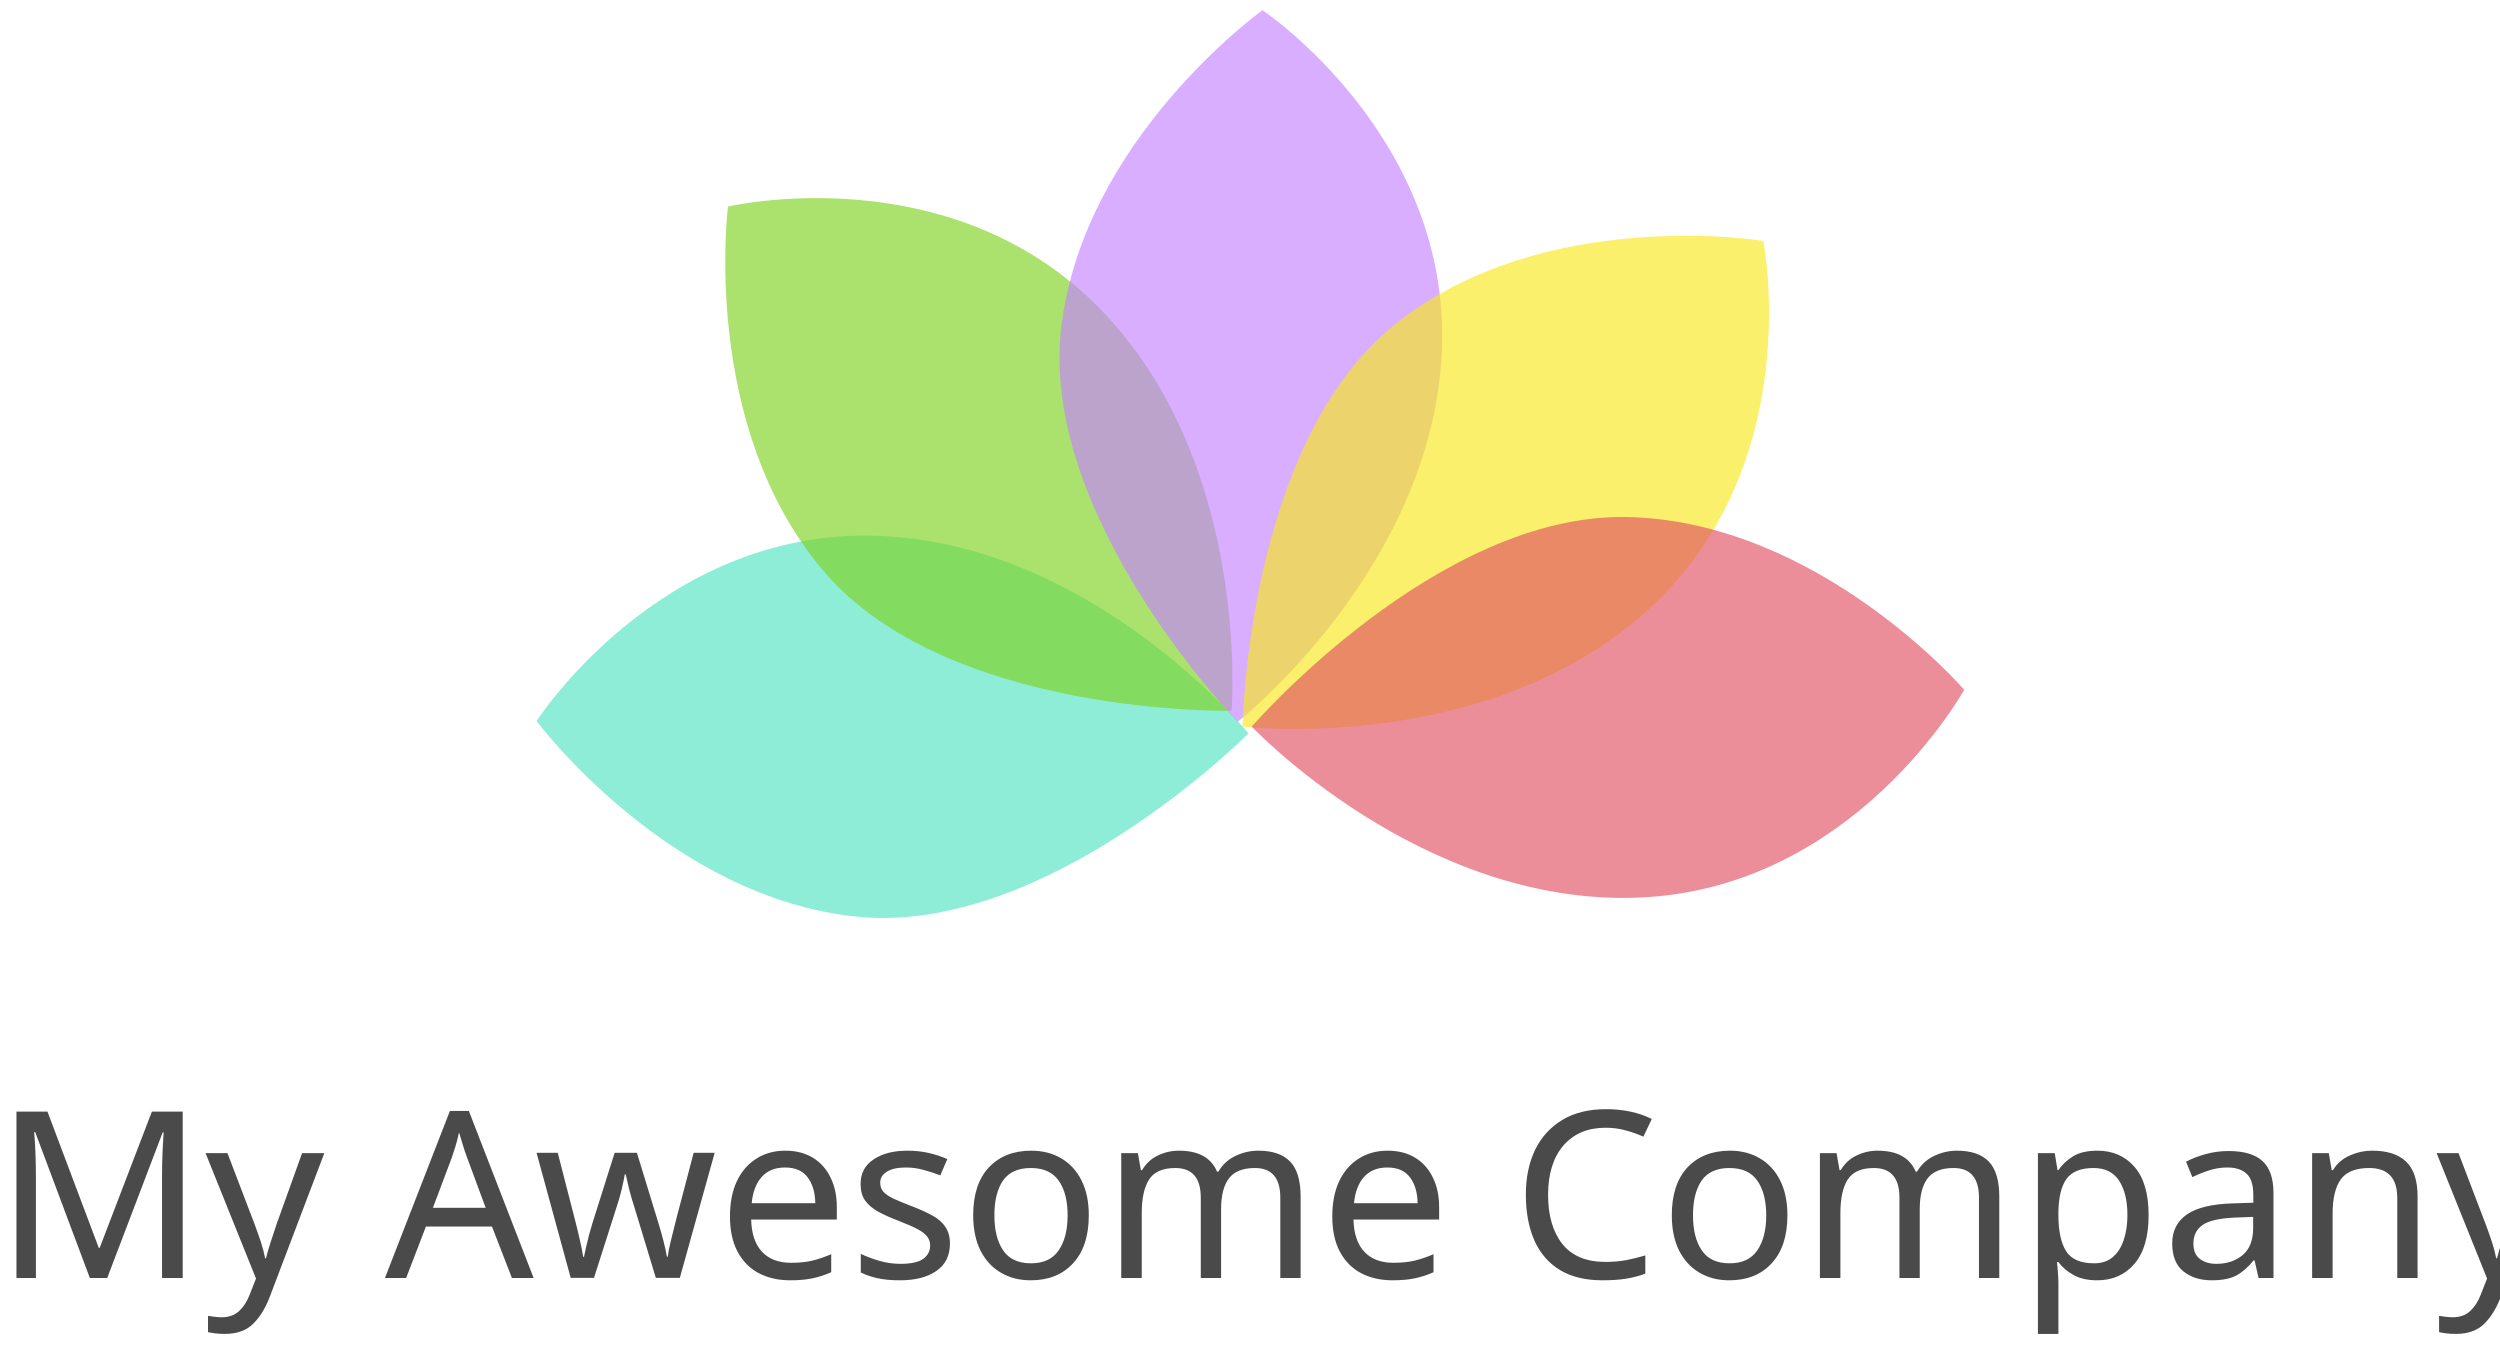
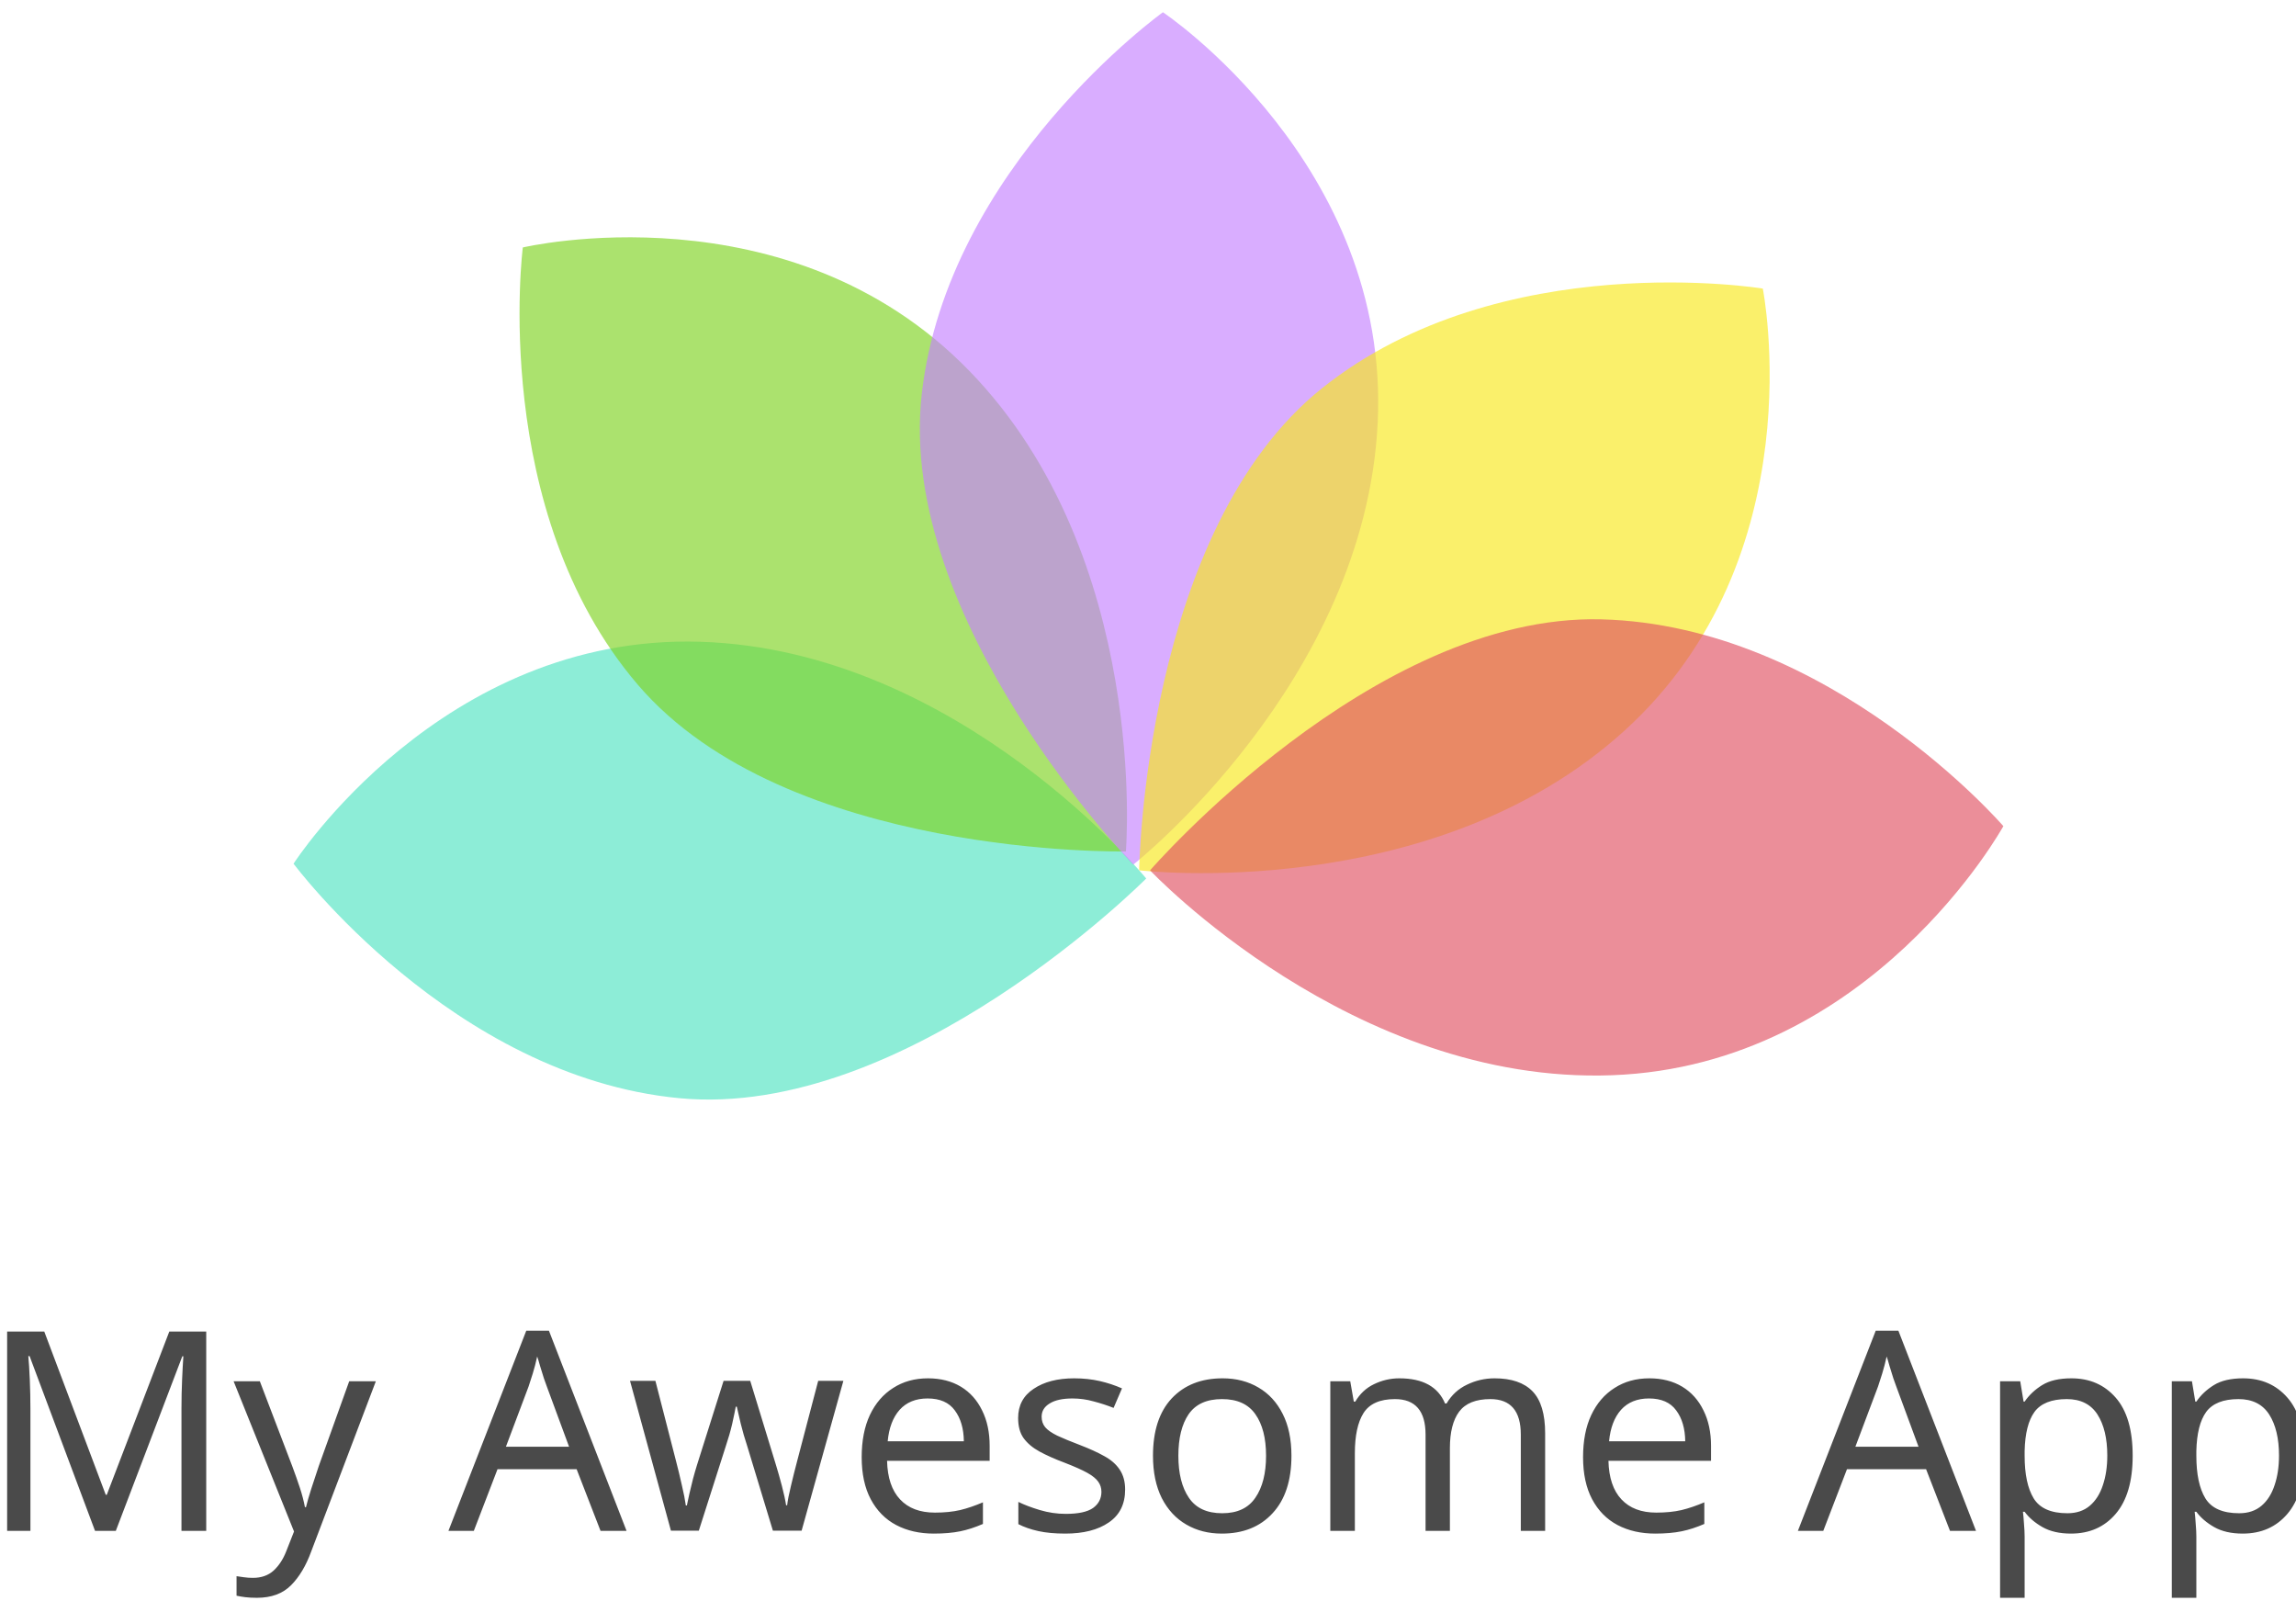
- <svg xmlns="http://www.w3.org/2000/svg" width="223px" height="120px" viewBox="0 0 223 120" version="1.1">
+ <svg xmlns="http://www.w3.org/2000/svg" width="171px" height="120px" viewBox="0 0 171 120" version="1.1">
  <defs />
  <g id="Left,-Login" stroke="none" stroke-width="1" fill="none" fill-rule="evenodd">
-     <g id="Desktop-HD---Left,-2-Pane-Login" transform="translate(-609, -299)">
+     <g id="Desktop-HD---Left,-2-Pane-Login" transform="translate(-635, -299)">
      <g id="Right-Side" transform="translate(441, 297)">
-         <g id="mock-logo" transform="translate(167, 0)">
-           <text id="My-Awesome-Company" font-family="Avenir-Medium, Avenir" font-size="20.8" font-weight="400" fill="#4A4A4A">
-             <tspan x="0.452" y="116">My Awesome Company</tspan>
+         <g id="mock-logo" transform="translate(192, 0)">
+           <text id="My-Awesome-App" font-family="Avenir-Medium, Avenir" font-size="20.8" font-weight="400" fill="#4A4A4A">
+             <tspan x="0.516" y="116">My Awesome App</tspan>
          </text>
-           <g id="Some-Logo" transform="translate(46, 0)">
+           <g id="Some-Logo" transform="translate(21, 0)">
            <path d="M28.128,97.681 C28.128,97.681 13.525,76.988 18.056,60.592 C22.588,44.196 40.242,35.333 40.242,35.333 C40.242,35.333 55.208,49.147 51.253,68.052 C47.299,86.957 28.128,97.681 28.128,97.681 Z" id="blue" fill="#50E3C2" opacity="0.65" transform="translate(34.55134, 66.50713) rotate(-100) translate(-34.55134, -66.50713) " />
            <path d="M23.462,68.12 C23.462,68.12 18.561,43.292 29.388,30.152 C40.214,17.012 59.957,16.076 59.957,16.076 C59.957,16.076 67.995,34.767 56.672,50.433 C45.349,66.1 23.462,68.12 23.462,68.12" id="green" fill="#7ED321" opacity="0.65" transform="translate(42.53984, 42.09837) rotate(-80) translate(-42.53984, -42.09837) " />
            <path d="M60.445,65.766 C60.445,65.766 45.842,45.072 50.373,28.677 C54.905,12.281 72.559,3.418 72.559,3.418 C72.559,3.418 87.525,17.232 83.57,36.137 C79.616,55.042 60.445,65.766 60.445,65.766 Z" id="purple" fill="#C481FF" opacity="0.65" transform="translate(66.86847, 34.59174) rotate(-9) translate(-66.86847, -34.59174) " />
            <path d="M82.938,76.539 C82.938,76.539 68.335,55.845 72.866,39.45 C77.398,23.054 95.052,14.191 95.052,14.191 C95.052,14.191 110.018,28.005 106.063,46.91 C102.109,65.815 82.938,76.539 82.938,76.539 Z" id="yellow" fill="#F8E81C" opacity="0.65" transform="translate(89.36144, 45.36481) rotate(36) translate(-89.36144, -45.36481) " />
            <path d="M71.001,81.093 C71.001,81.093 77.08,56.526 92.461,49.18 C107.841,41.834 126.131,49.307 126.131,49.307 C126.131,49.307 125.495,69.634 108.594,79.06 C91.694,88.487 71.001,81.093 71.001,81.093" id="red" fill="#E15162" opacity="0.65" transform="translate(98.56576, 64.89905) rotate(27) translate(-98.56576, -64.89905) " />
          </g>
        </g>
      </g>
    </g>
  </g>
</svg>
